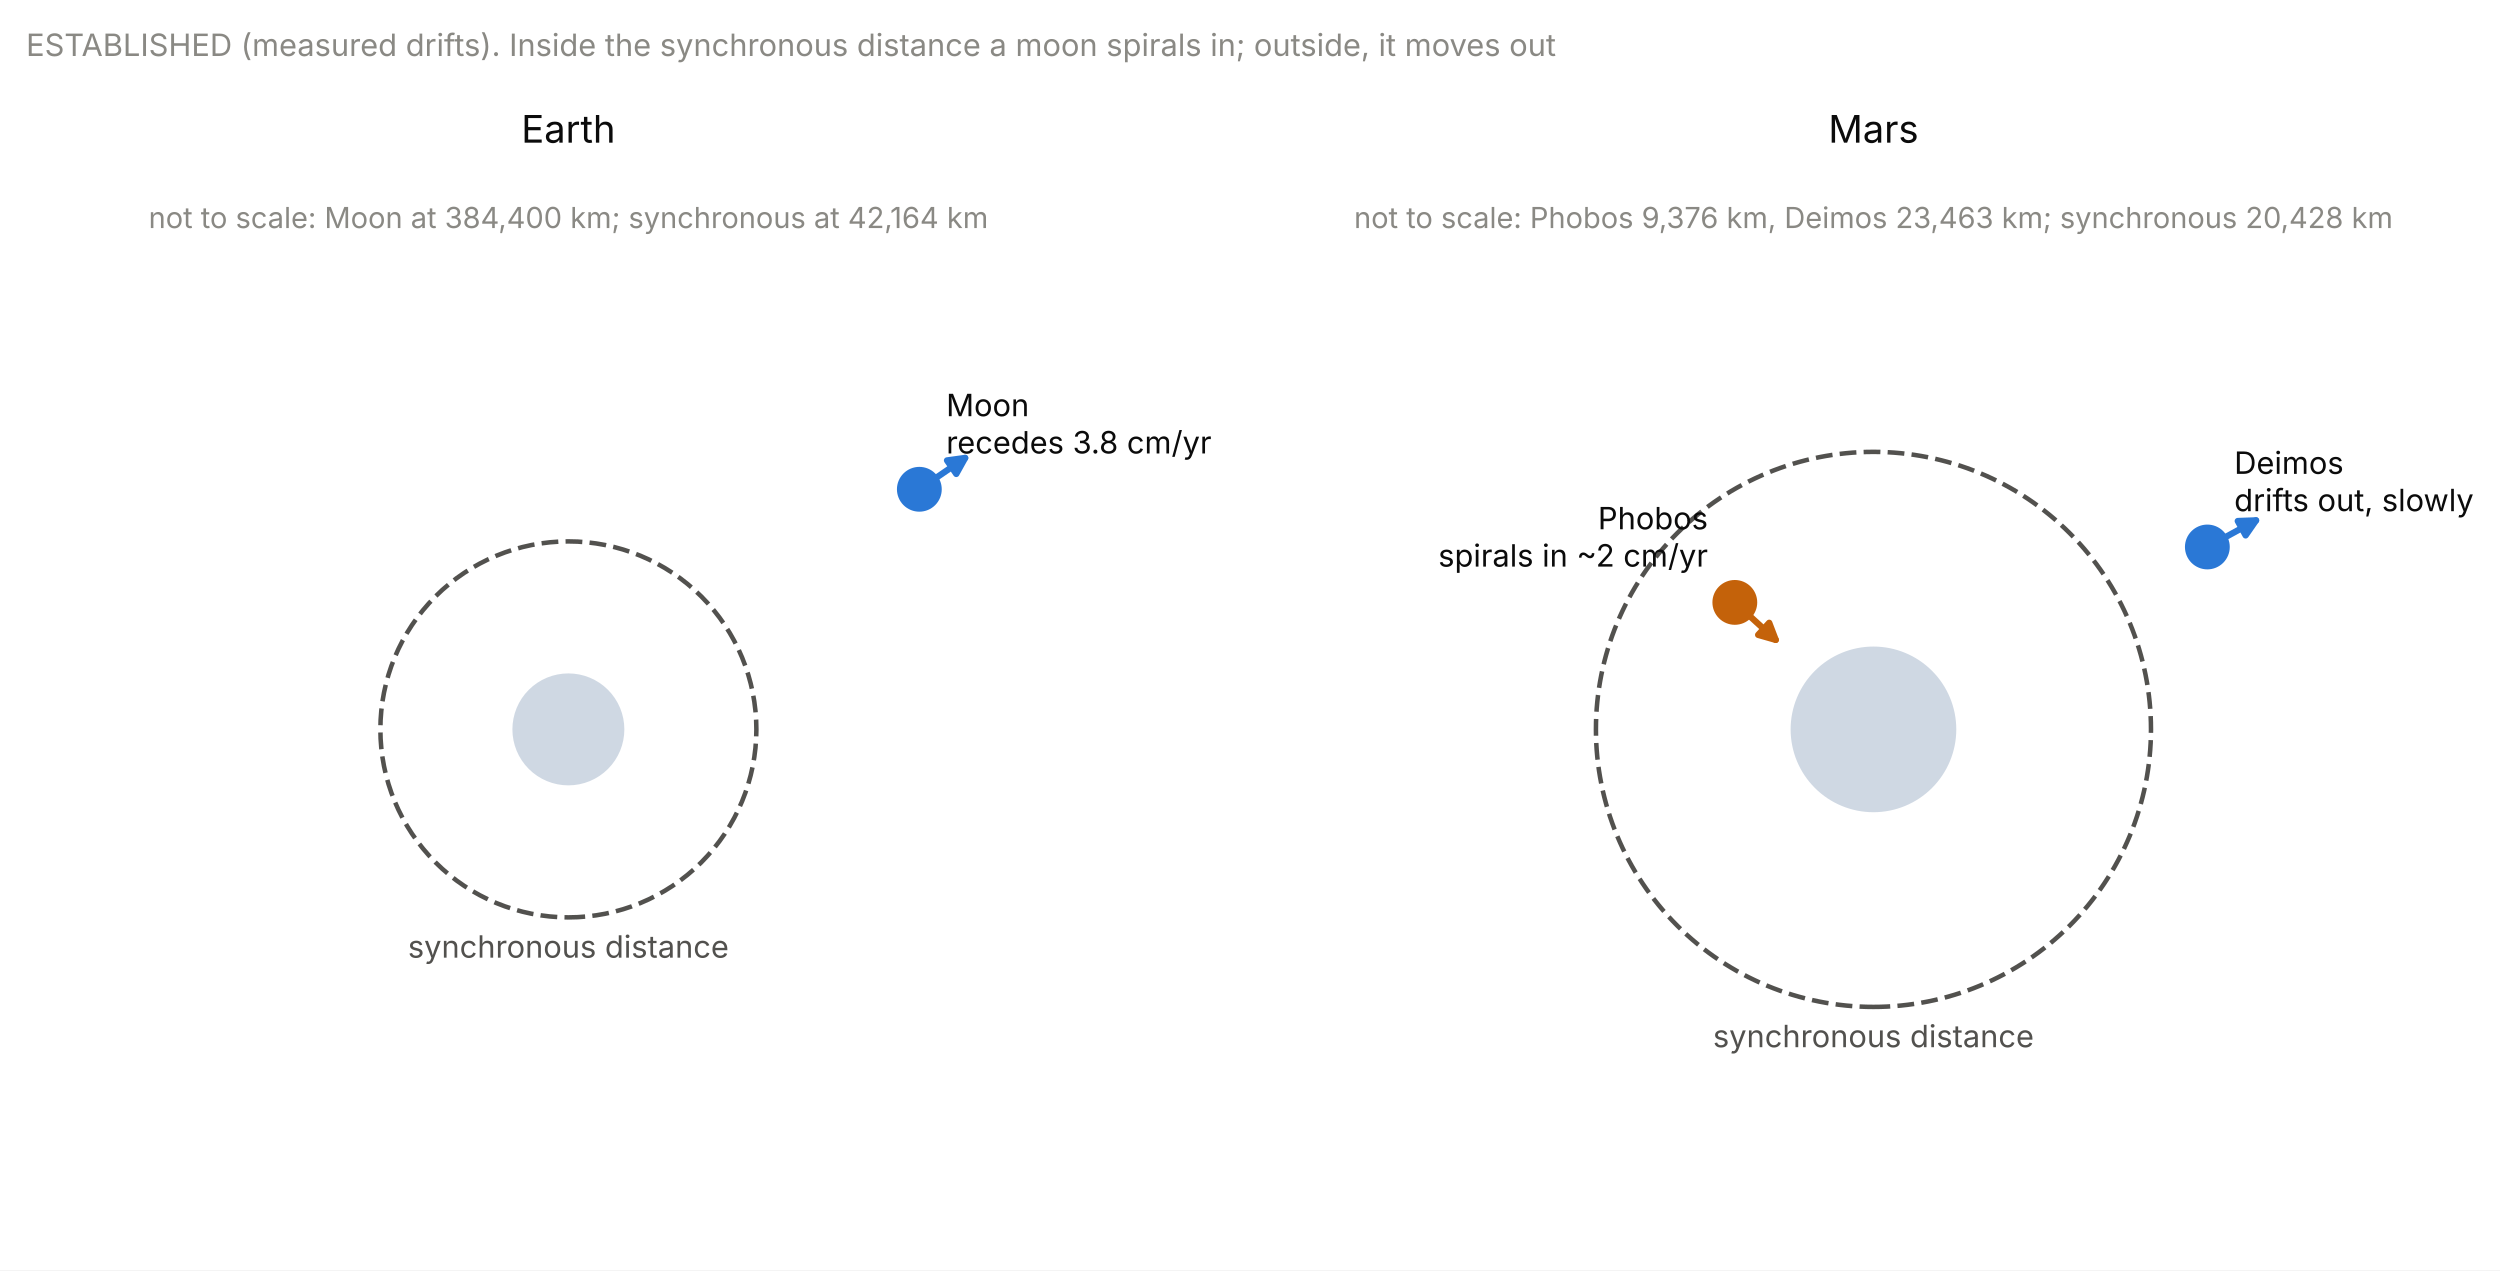
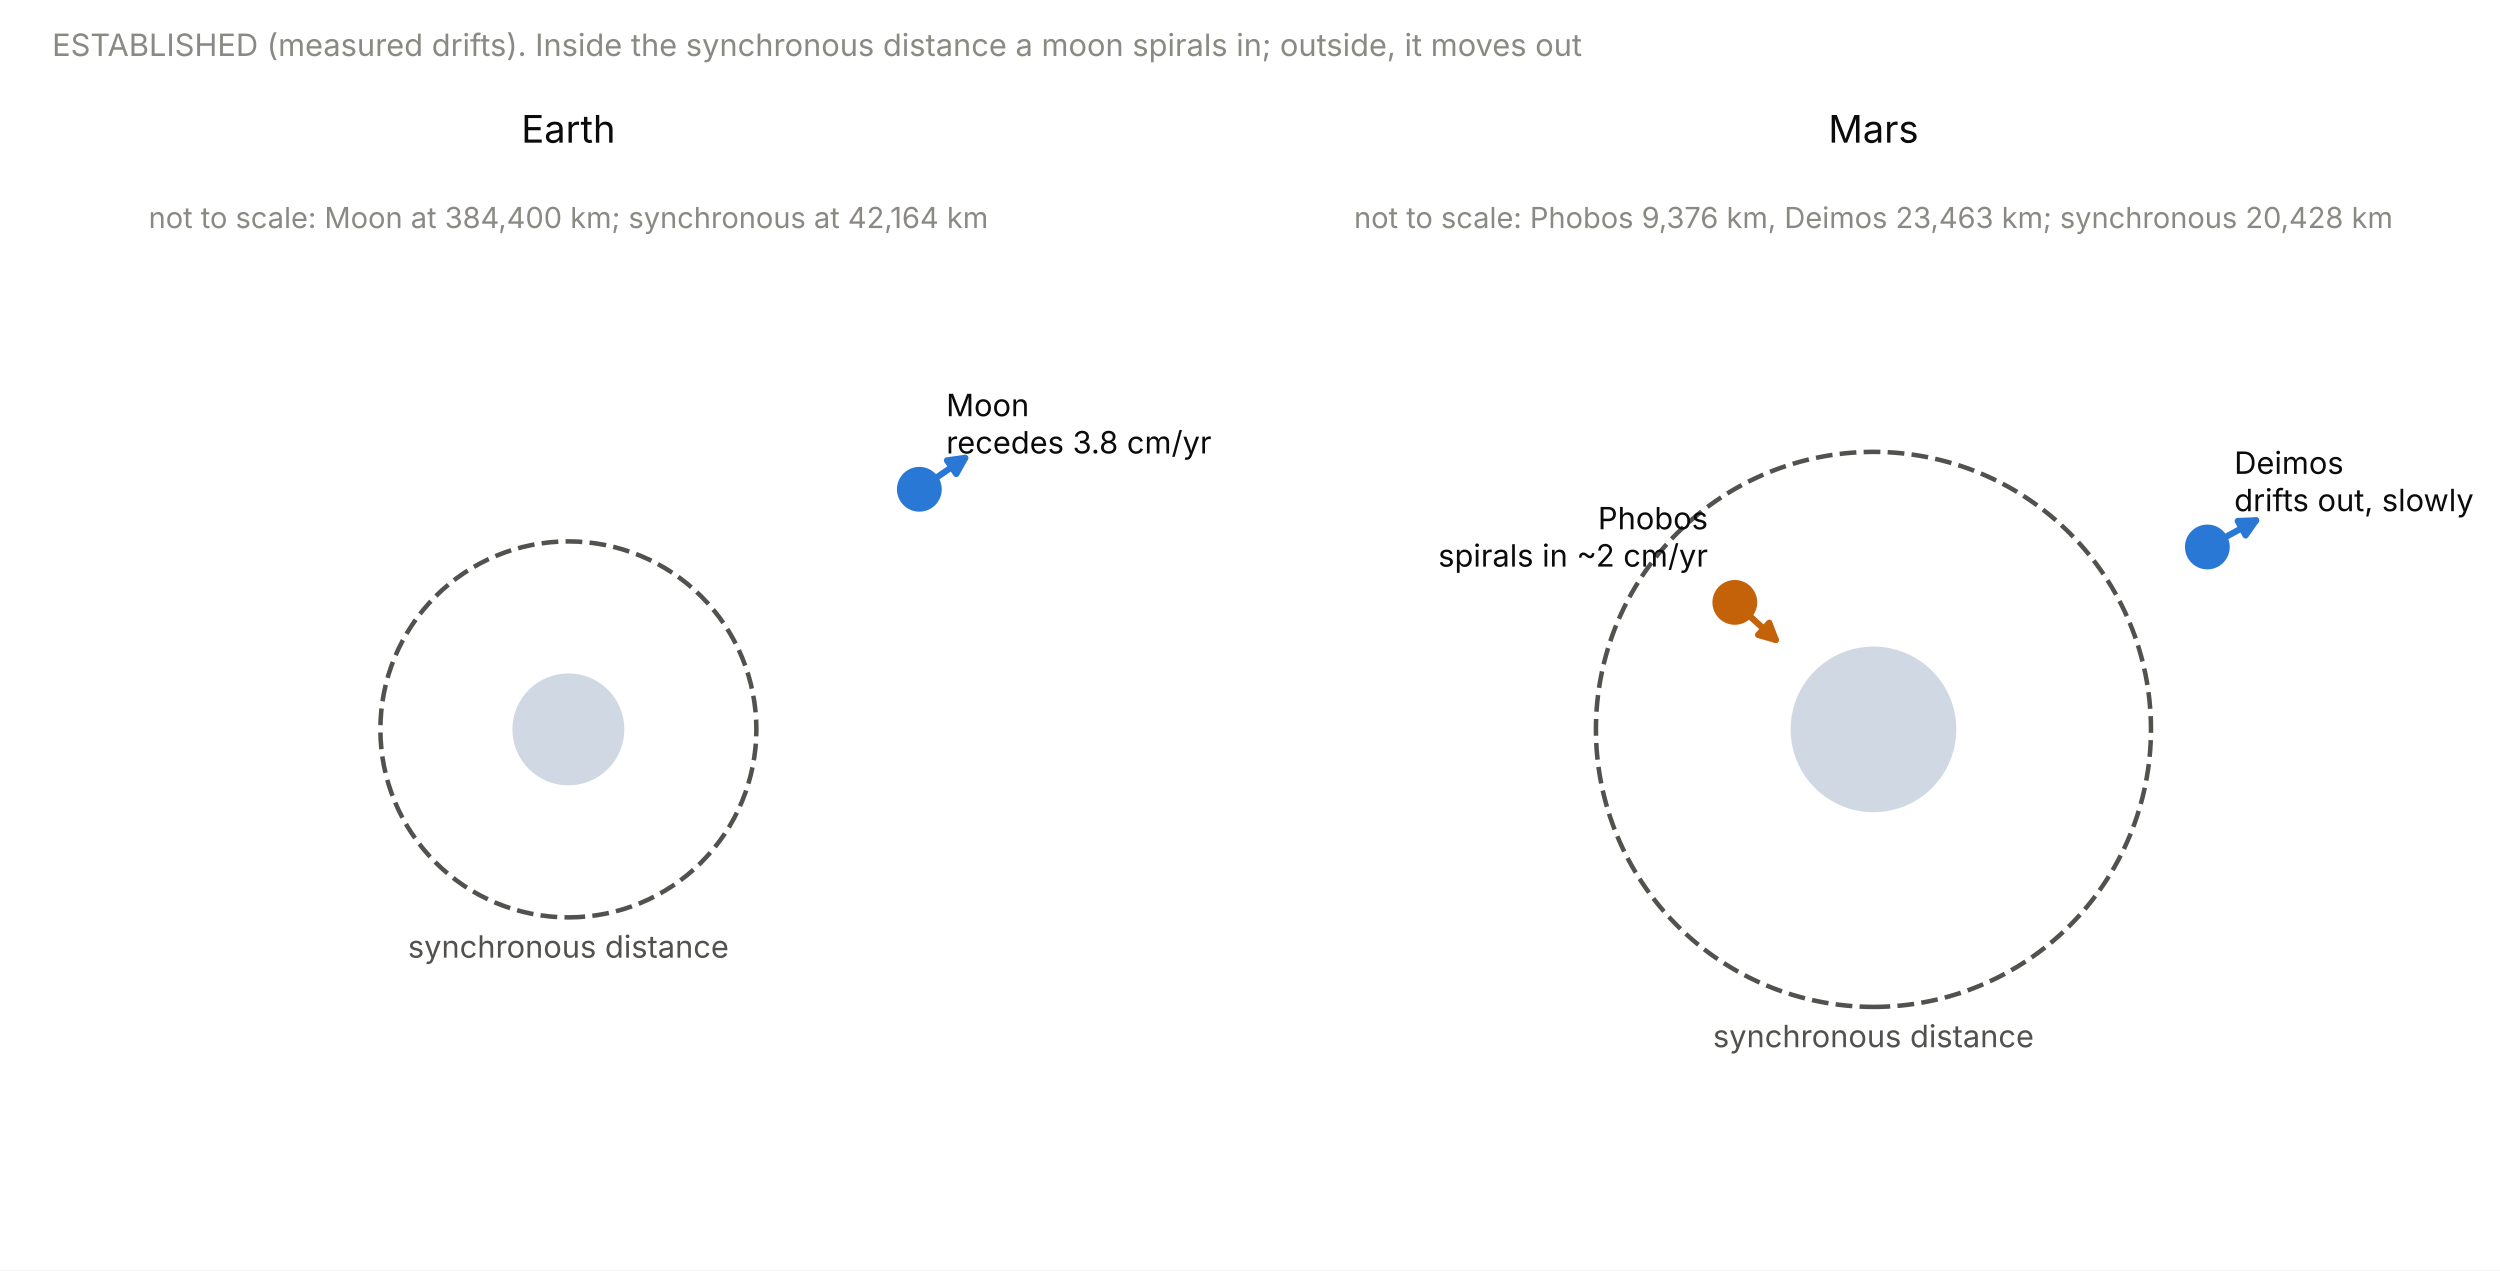
<svg xmlns="http://www.w3.org/2000/svg" width="551.507pt" height="280.224pt" viewBox="0 0 551.507 280.224" version="1.1">
  <defs>
    <style type="text/css">*{stroke-linejoin: round; stroke-linecap: butt}</style>
  </defs>
  <g id="figure_1">
    <g id="patch_1">
      <path d="M 0 280.224  L 551.507 280.224  L 551.507 0  L 0 0  z " style="fill: #ffffff" />
    </g>
    <g id="axes_1">
      <g id="patch_2">
        <path d="M 125.386 172.755  C 128.528 172.755 131.543 171.506 133.765 169.284  C 135.987 167.062 137.235 164.048 137.235 160.905  C 137.235 157.763 135.987 154.748 133.765 152.526  C 131.543 150.304 128.528 149.055 125.386 149.055  C 122.243 149.055 119.229 150.304 117.007 152.526  C 114.785 154.748 113.536 157.763 113.536 160.905  C 113.536 164.048 114.785 167.062 117.007 169.284  C 119.229 171.506 122.243 172.755 125.386 172.755  z " clip-path="url(#pb91370ae2e)" style="fill: #cfd8e3; stroke: #cfd8e3; stroke-linejoin: miter" />
      </g>
      <g id="patch_3">
        <path d="M 125.386 202.379  C 136.385 202.379 146.935 198.009 154.712 190.231  C 162.489 182.454 166.859 171.904 166.859 160.905  C 166.859 149.906 162.489 139.356 154.712 131.579  C 146.935 123.801 136.385 119.432 125.386 119.432  C 114.387 119.432 103.837 123.801 96.06 131.579  C 88.282 139.356 83.912 149.906 83.912 160.905  C 83.912 171.904 88.282 182.454 96.06 190.231  C 103.837 198.009 114.387 202.379 125.386 202.379  L 125.386 202.379  z " clip-path="url(#pb91370ae2e)" style="fill: none; stroke-dasharray: 3.7,1.6; stroke-dashoffset: 0; stroke: #52514e; stroke-linejoin: miter" />
      </g>
      <g id="patch_4">
        <path d="M 202.81 112.38  C 203.988 112.38 205.119 111.912 205.952 111.079  C 206.785 110.245 207.253 109.115 207.253 107.936  C 207.253 106.758 206.785 105.628 205.952 104.794  C 205.119 103.961 203.988 103.493 202.81 103.493  C 201.631 103.493 200.501 103.961 199.668 104.794  C 198.834 105.628 198.366 106.758 198.366 107.936  C 198.366 109.115 198.834 110.245 199.668 111.079  C 200.501 111.912 201.631 112.38 202.81 112.38  z " clip-path="url(#pb91370ae2e)" style="fill: #2a78d6; stroke: #2a78d6; stroke-linejoin: miter" />
      </g>
      <g id="patch_5">
        <path d="M 204.462 106.806  Q 209.332 103.475 212.909 101.027  " clip-path="url(#pb91370ae2e)" style="fill: none; stroke: #2a78d6; stroke-width: 1.4; stroke-linecap: round" />
        <path d="M 208.922 101.574  L 212.909 101.027  L 210.954 104.545  z " clip-path="url(#pb91370ae2e)" style="fill: #2a78d6; stroke: #2a78d6; stroke-width: 1.4; stroke-linecap: round" />
      </g>
      <g id="text_1">
        <text style="font-size: 6.8px; font-family: 'Inter'; text-anchor: middle; fill: #52514e" x="125.386" y="211.266" transform="rotate(-0 125.3858 211.2658)">synchronous distance</text>
      </g>
      <g id="text_2">
        <text style="font-size: 6.8px; font-family: 'Inter'; fill: #0b0b0b" transform="translate(208.7346 91.80898)">Moon</text>
        <text style="font-size: 6.8px; font-family: 'Inter'; fill: #0b0b0b" transform="translate(208.7346 100.0367)">recedes 3.8 cm/yr</text>
      </g>
      <g id="text_3">
        <text style="font-size: 6.4px; font-family: 'Inter'; text-anchor: middle; fill: #8a8984" x="125.386" y="50.309" transform="rotate(-0 125.3858 50.30901)">not to scale: Moon at 384,400 km; synchronous at 42,164 km</text>
      </g>
      <g id="text_4">
        <text style="font-size: 8.4px; font-family: 'Inter'; text-anchor: middle; fill: #0b0b0b" x="125.386" y="31.472" transform="rotate(-0 125.3858 31.47197)">Earth</text>
      </g>
    </g>
    <g id="axes_2">
      <g id="patch_6">
        <path d="M 413.289 178.679  C 418.003 178.679 422.524 176.807 425.857 173.473  C 429.19 170.14 431.063 165.619 431.063 160.905  C 431.063 156.191 429.19 151.67 425.857 148.337  C 422.524 145.004 418.003 143.131 413.289 143.131  C 408.575 143.131 404.054 145.004 400.72 148.337  C 397.387 151.67 395.514 156.191 395.514 160.905  C 395.514 165.619 397.387 170.14 400.72 173.473  C 404.054 176.807 408.575 178.679 413.289 178.679  z " clip-path="url(#p6c58e308e3)" style="fill: #cfd8e3; stroke: #cfd8e3; stroke-linejoin: miter" />
      </g>
      <g id="patch_7">
        <path d="M 413.289 222.128  C 429.525 222.128 445.099 215.677 456.58 204.196  C 468.061 192.715 474.512 177.142 474.512 160.905  C 474.512 144.669 468.061 129.095 456.58 117.614  C 445.099 106.133 429.525 99.682 413.289 99.682  C 397.052 99.682 381.479 106.133 369.998 117.614  C 358.517 129.095 352.066 144.669 352.066 160.905  C 352.066 177.142 358.517 192.715 369.998 204.196  C 381.479 215.677 397.052 222.128 413.289 222.128  L 413.289 222.128  z " clip-path="url(#p6c58e308e3)" style="fill: none; stroke-dasharray: 3.7,1.6; stroke-dashoffset: 0; stroke: #52514e; stroke-linejoin: miter" />
      </g>
      <g id="patch_8">
        <path d="M 382.707 137.335  C 383.885 137.335 385.015 136.867 385.849 136.033  C 386.682 135.2 387.15 134.07 387.15 132.891  C 387.15 131.713 386.682 130.582 385.849 129.749  C 385.015 128.916 383.885 128.448 382.707 128.448  C 381.528 128.448 380.398 128.916 379.564 129.749  C 378.731 130.582 378.263 131.713 378.263 132.891  C 378.263 134.07 378.731 135.2 379.564 136.033  C 380.398 136.867 381.528 137.335 382.707 137.335  z " clip-path="url(#p6c58e308e3)" style="fill: #c4620a; stroke: #c4620a; stroke-linejoin: miter" />
      </g>
      <g id="patch_9">
        <path d="M 384.183 134.243  Q 388.533 138.229 391.73 141.157  " clip-path="url(#p6c58e308e3)" style="fill: none; stroke: #c4620a; stroke-width: 1.4; stroke-linecap: round" />
        <path d="M 390.291 137.398  L 391.73 141.157  L 387.859 140.052  z " clip-path="url(#p6c58e308e3)" style="fill: #c4620a; stroke: #c4620a; stroke-width: 1.4; stroke-linecap: round" />
      </g>
      <g id="patch_10">
        <path d="M 486.948 125.108  C 488.127 125.108 489.257 124.64 490.09 123.807  C 490.924 122.974 491.392 121.843 491.392 120.665  C 491.392 119.486 490.924 118.356 490.09 117.523  C 489.257 116.689 488.127 116.221 486.948 116.221  C 485.77 116.221 484.639 116.689 483.806 117.523  C 482.973 118.356 482.505 119.486 482.505 120.665  C 482.505 121.843 482.973 122.974 483.806 123.807  C 484.639 124.64 485.77 125.108 486.948 125.108  z " clip-path="url(#p6c58e308e3)" style="fill: #2a78d6; stroke: #2a78d6; stroke-linejoin: miter" />
      </g>
      <g id="patch_11">
        <path d="M 488.705 119.705  Q 493.883 116.876 497.687 114.798  " clip-path="url(#p6c58e308e3)" style="fill: none; stroke: #2a78d6; stroke-width: 1.4; stroke-linecap: round" />
        <path d="M 493.665 114.944  L 497.687 114.798  L 495.391 118.104  z " clip-path="url(#p6c58e308e3)" style="fill: #2a78d6; stroke: #2a78d6; stroke-width: 1.4; stroke-linecap: round" />
      </g>
      <g id="text_5">
        <text style="font-size: 6.8px; font-family: 'Inter'; text-anchor: middle; fill: #52514e" x="413.289" y="231.015" transform="rotate(-0 413.2888 231.0151)">synchronous distance</text>
      </g>
      <g id="text_6">
        <text style="font-size: 6.8px; font-family: 'Inter'; fill: #0b0b0b" transform="translate(352.5089 116.7638)">Phobos</text>
        <text style="font-size: 6.8px; font-family: 'Inter'; fill: #0b0b0b" transform="translate(317.2775 124.9915)">spirals in ~2 cm/yr</text>
      </g>
      <g id="text_7">
        <text style="font-size: 6.8px; font-family: 'Inter'; fill: #0b0b0b" transform="translate(492.8731 104.5373)">Deimos</text>
        <text style="font-size: 6.8px; font-family: 'Inter'; fill: #0b0b0b" transform="translate(492.8731 112.765)">drifts out, slowly</text>
      </g>
      <g id="text_8">
        <text style="font-size: 6.4px; font-family: 'Inter'; text-anchor: middle; fill: #8a8984" x="413.289" y="50.309" transform="rotate(-0 413.2888 50.30901)">not to scale: Phobos 9,376 km, Deimos 23,463 km; synchronous 20,428 km</text>
      </g>
      <g id="text_9">
        <text style="font-size: 8.4px; font-family: 'Inter'; text-anchor: middle; fill: #0b0b0b" x="413.289" y="31.472" transform="rotate(-0 413.2888 31.47197)">Mars</text>
      </g>
    </g>
    <g id="text_10">
-       <text style="font-size: 6.8px; font-family: 'Inter'; text-anchor: start; fill: #8a8984" x="5.76" y="12.348" transform="rotate(-0 5.76 12.3475)">ESTABLISHED (measured drifts). Inside the synchronous distance a moon spirals in; outside, it moves out</text>
+       <text style="font-size: 6.8px; font-family: 'Inter'; text-anchor: start; fill: #8a8984" x="11.5" y="12.348" transform="rotate(-0 11.5 12.3475)">ESTABLISHED (measured drifts). Inside the synchronous distance a moon spirals in; outside, it moves out</text>
    </g>
  </g>
  <defs>
    <clipPath id="pb91370ae2e">
      <rect x="11.827" y="37.472" width="227.117" height="236.992" />
    </clipPath>
    <clipPath id="p6c58e308e3">
      <rect x="299.73" y="37.472" width="227.117" height="236.992" />
    </clipPath>
  </defs>
</svg>
